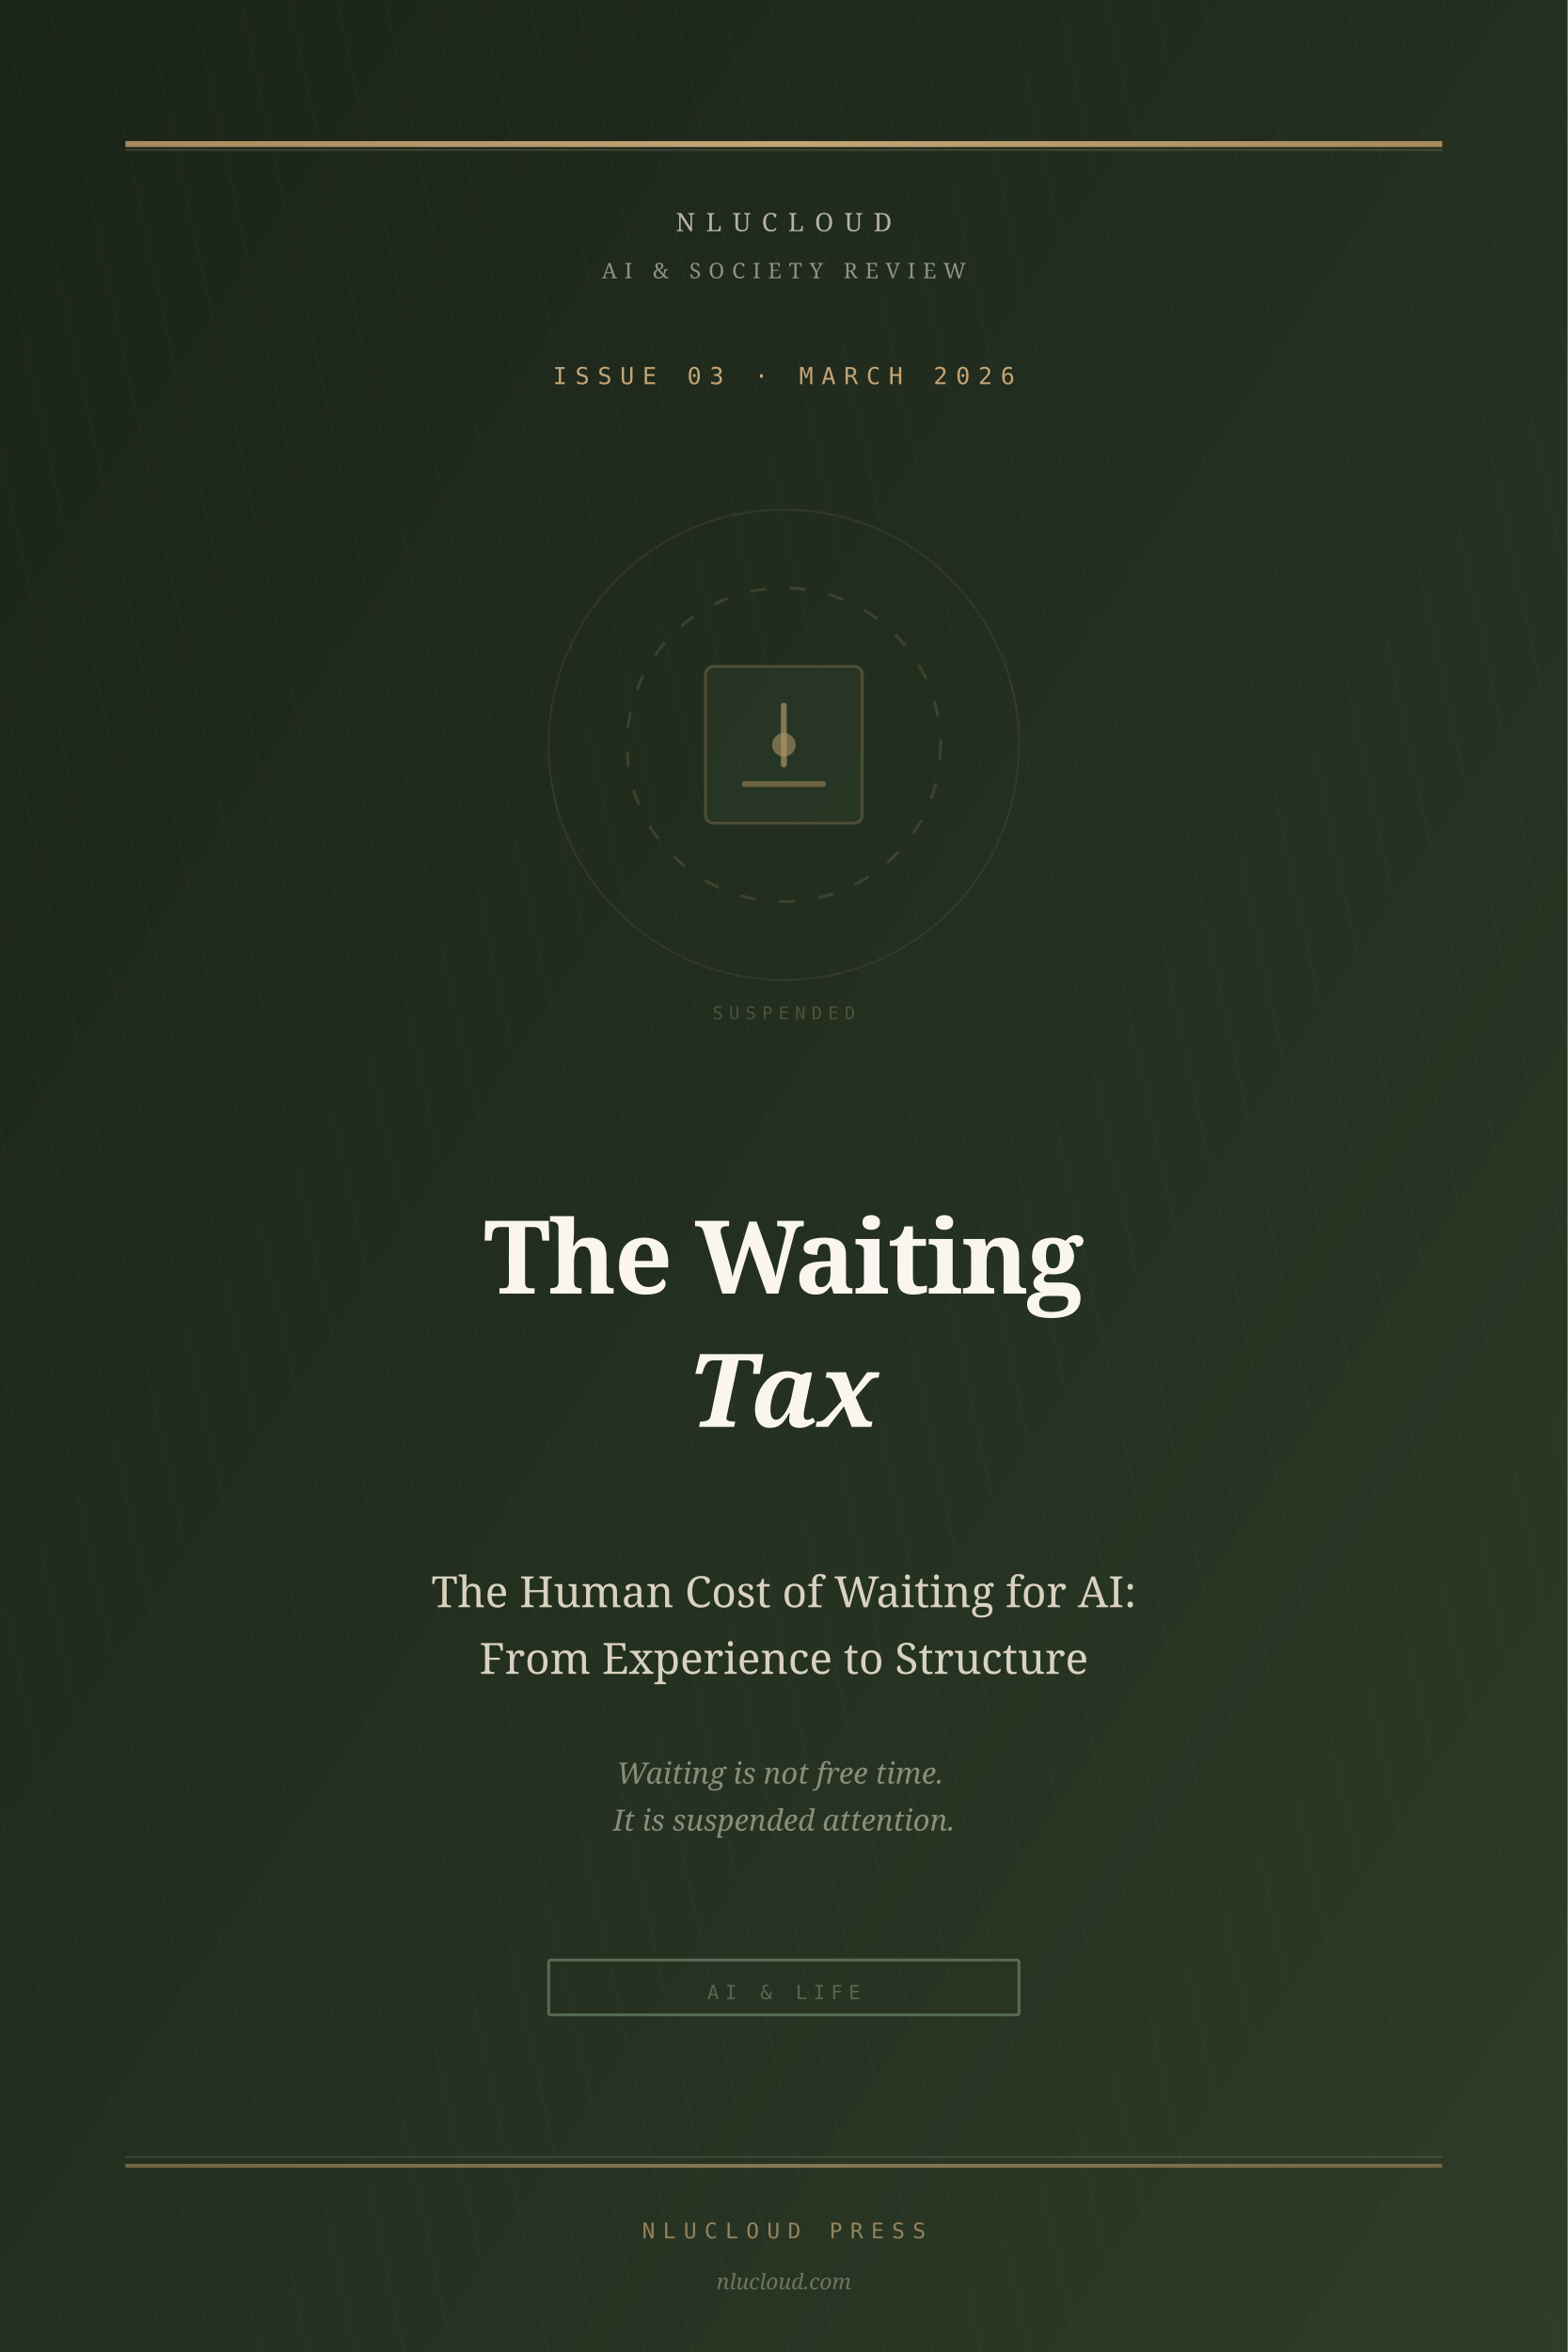
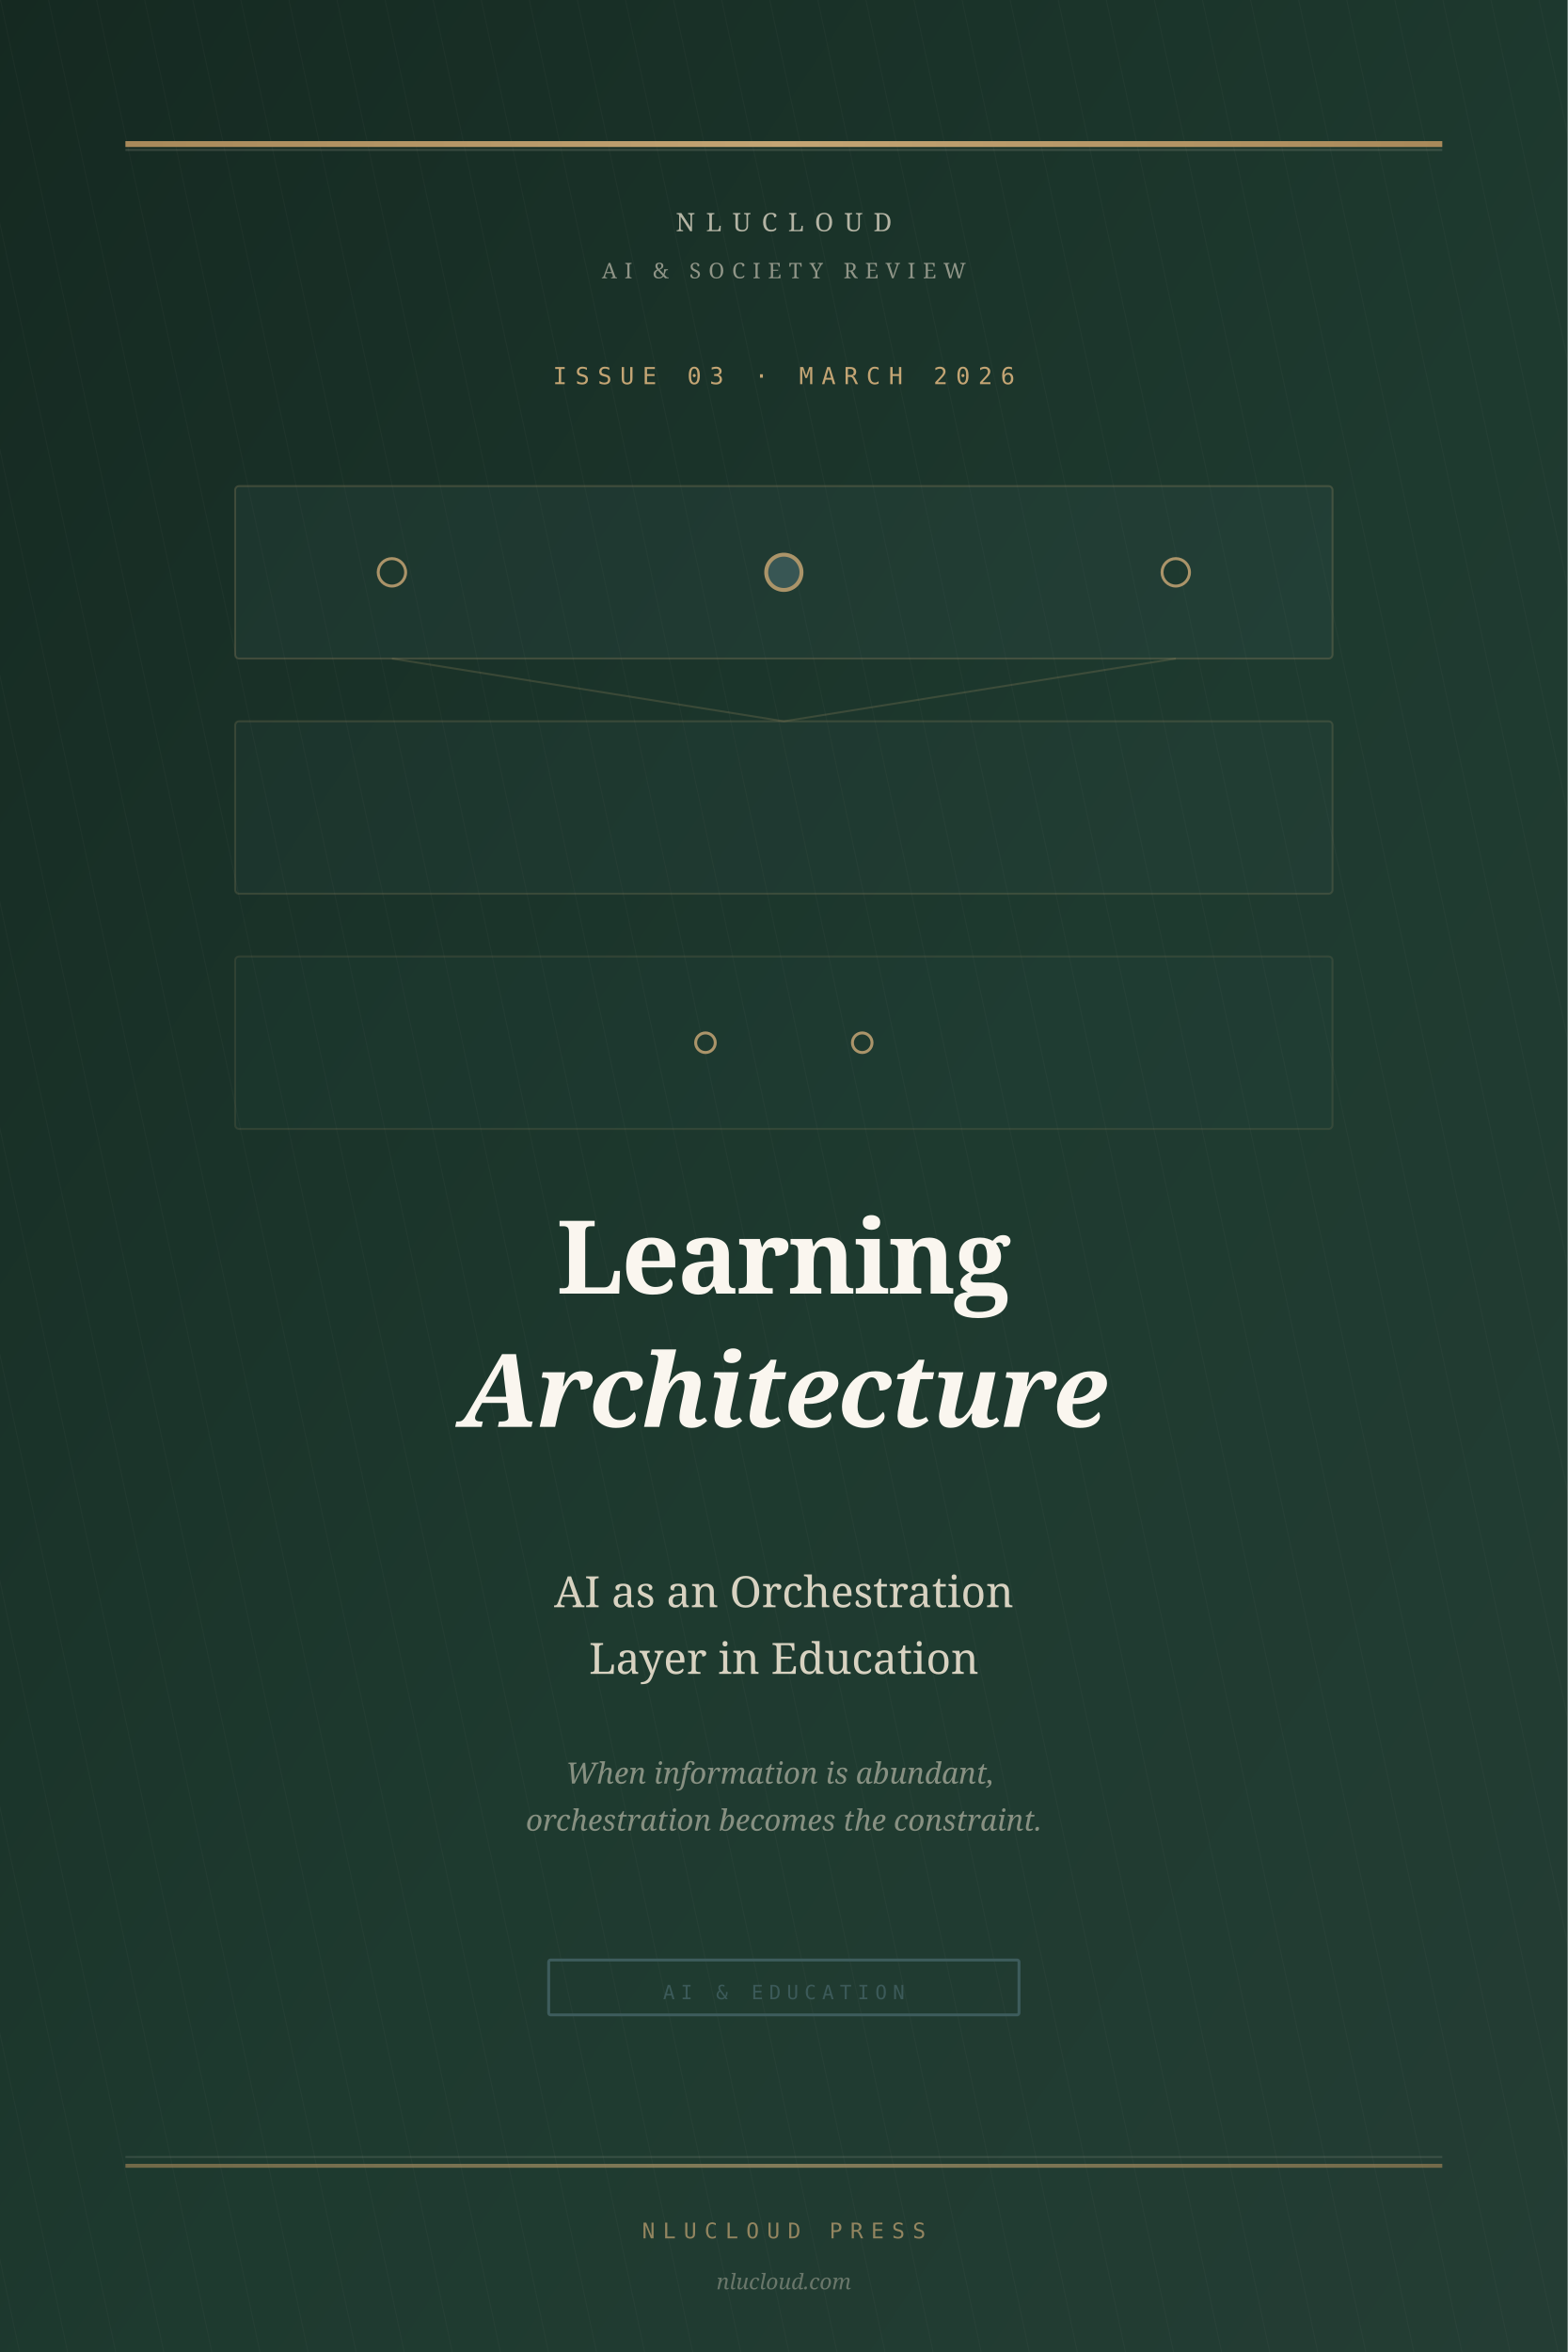
<svg xmlns="http://www.w3.org/2000/svg" viewBox="0 0 800 1200" role="img" aria-labelledby="coverTitle03">
  <defs>
    <linearGradient id="bg03" x1="0%" y1="0%" x2="100%" y2="100%">
-       <stop offset="0%" stop-color="#1A2418" />
-       <stop offset="55%" stop-color="#243020" />
-       <stop offset="100%" stop-color="#2E3C28" />
+       <stop offset="0%" stop-color="#152921" />
+       <stop offset="55%" stop-color="#1E3A2F" />
+       <stop offset="100%" stop-color="#243D34" />
    </linearGradient>
    <linearGradient id="gold03" x1="0%" y1="0%" x2="100%" y2="0%">
      <stop offset="0%" stop-color="#A8895A" />
      <stop offset="50%" stop-color="#C4A574" />
      <stop offset="100%" stop-color="#A8895A" />
    </linearGradient>
    <pattern id="weave03" width="24" height="24" patternUnits="userSpaceOnUse" patternTransform="rotate(-12)">
      <line x1="0" y1="0" x2="0" y2="24" stroke="#F0E6D4" stroke-opacity="0.03" stroke-width="1" />
    </pattern>
  </defs>
  <rect width="800" height="1200" fill="url(#bg03)" />
  <rect width="800" height="1200" fill="url(#weave03)" />
  <rect x="64" y="72" width="672" height="3" fill="url(#gold03)" />
  <rect x="64" y="76" width="672" height="1" fill="#F0E6D4" fill-opacity="0.15" />
  <text x="400" y="118" text-anchor="middle" fill="#F0E6D4" fill-opacity="0.72" font-family="Georgia, serif" font-size="13" letter-spacing="5.5">NLUCLOUD</text>
  <text x="400" y="142" text-anchor="middle" fill="#F0E6D4" fill-opacity="0.55" font-family="Georgia, serif" font-size="11" letter-spacing="3.8">AI &amp; SOCIETY REVIEW</text>
  <text x="400" y="196" text-anchor="middle" fill="#C4A574" font-family="monospace" font-size="12" letter-spacing="4.2">ISSUE 03 · MARCH 2026</text>
  <g opacity="0.85">
-     <circle cx="400" cy="380" r="120" fill="none" stroke="#C4A574" stroke-opacity="0.12" stroke-width="1" />
-     <circle cx="400" cy="380" r="80" fill="none" stroke="#C4A574" stroke-opacity="0.2" stroke-width="1.5" stroke-dasharray="8 12" />
-     <rect x="360" y="340" width="80" height="80" rx="4" fill="#556B52" fill-opacity="0.15" stroke="#C4A574" stroke-opacity="0.3" stroke-width="1.5" />
-     <line x1="380" y1="400" x2="420" y2="400" stroke="#C4A574" stroke-opacity="0.5" stroke-width="3" stroke-linecap="round" />
-     <line x1="400" y1="360" x2="400" y2="390" stroke="#C4A574" stroke-opacity="0.7" stroke-width="3" stroke-linecap="round" />
-     <circle cx="400" cy="380" r="6" fill="#C4A574" fill-opacity="0.6" />
-     <text x="400" y="520" text-anchor="middle" fill="#C4A574" fill-opacity="0.35" font-family="monospace" font-size="9" letter-spacing="3">SUSPENDED</text>
+     <rect x="120" y="248" width="560" height="88" rx="2" fill="#3D5C5C" fill-opacity="0.18" stroke="#C4A574" stroke-opacity="0.25" stroke-width="1" />
+     <rect x="120" y="368" width="560" height="88" rx="2" fill="#3D5C5C" fill-opacity="0.12" stroke="#C4A574" stroke-opacity="0.2" stroke-width="1" />
+     <rect x="120" y="488" width="560" height="88" rx="2" fill="#3D5C5C" fill-opacity="0.08" stroke="#C4A574" stroke-opacity="0.15" stroke-width="1" />
+     <path d="M 200 336 L 400 368 L 600 336" fill="none" stroke="#C4A574" stroke-opacity="0.22" stroke-width="1" />
+     <circle cx="200" cy="292" r="7" fill="#1E3A2F" stroke="#C4A574" stroke-width="1.5" />
+     <circle cx="400" cy="292" r="9" fill="#3D5C5C" stroke="#C4A574" stroke-width="2" />
+     <circle cx="600" cy="292" r="7" fill="#1E3A2F" stroke="#C4A574" stroke-width="1.5" />
+     <circle cx="360" cy="532" r="5" fill="#1E3A2F" stroke="#C4A574" stroke-width="1.5" />
+     <circle cx="440" cy="532" r="5" fill="#1E3A2F" stroke="#C4A574" stroke-width="1.5" />
  </g>
-   <text x="400" y="660" text-anchor="middle" fill="#FAF6EF" font-family="Georgia, serif" font-size="52" font-weight="600" letter-spacing="-1">The Waiting</text>
-   <text x="400" y="728" text-anchor="middle" fill="#FAF6EF" font-family="Georgia, serif" font-size="52" font-weight="600" letter-spacing="-0.5" font-style="italic">Tax</text>
+   <text x="400" y="660" text-anchor="middle" fill="#FAF6EF" font-family="Georgia, serif" font-size="52" font-weight="600" letter-spacing="-1">Learning</text>
+   <text x="400" y="728" text-anchor="middle" fill="#FAF6EF" font-family="Georgia, serif" font-size="52" font-weight="600" letter-spacing="-0.5" font-style="italic">Architecture</text>
  <line x1="320" y1="762" x2="480" y2="762" stroke="url(#gold03)" stroke-width="2" />
-   <text x="400" y="820" text-anchor="middle" fill="#F0E6D4" fill-opacity="0.88" font-family="Georgia, serif" font-size="22">The Human Cost of Waiting for AI:</text>
-   <text x="400" y="854" text-anchor="middle" fill="#F0E6D4" fill-opacity="0.88" font-family="Georgia, serif" font-size="22">From Experience to Structure</text>
+   <text x="400" y="820" text-anchor="middle" fill="#F0E6D4" fill-opacity="0.88" font-family="Georgia, serif" font-size="22">AI as an Orchestration</text>
+   <text x="400" y="854" text-anchor="middle" fill="#F0E6D4" fill-opacity="0.88" font-family="Georgia, serif" font-size="22">Layer in Education</text>
  <text x="400" y="910" text-anchor="middle" fill="#F0E6D4" fill-opacity="0.5" font-family="Georgia, serif" font-size="15" font-style="italic">
-     <tspan x="400" dy="0">Waiting is not free time.</tspan>
-     <tspan x="400" dy="24">It is suspended attention.</tspan>
+     <tspan x="400" dy="0">When information is abundant,</tspan>
+     <tspan x="400" dy="24">orchestration becomes the constraint.</tspan>
  </text>
-   <rect x="280" y="1000" width="240" height="28" rx="1" fill="none" stroke="#556B52" stroke-width="1.5" />
-   <text x="400" y="1020" text-anchor="middle" fill="#556B52" fill-opacity="0.95" font-family="monospace" font-size="10" letter-spacing="3">AI &amp; LIFE</text>
+   <rect x="280" y="1000" width="240" height="28" rx="1" fill="none" stroke="#3D5C5C" stroke-width="1.5" />
+   <text x="400" y="1020" text-anchor="middle" fill="#3D5C5C" fill-opacity="0.95" font-family="monospace" font-size="10" letter-spacing="3">AI &amp; EDUCATION</text>
  <rect x="64" y="1100" width="672" height="1" fill="#F0E6D4" fill-opacity="0.12" />
  <rect x="64" y="1104" width="672" height="2" fill="url(#gold03)" fill-opacity="0.6" />
  <text x="400" y="1142" text-anchor="middle" fill="#C4A574" fill-opacity="0.7" font-family="monospace" font-size="11" letter-spacing="4">NLUCLOUD PRESS</text>
  <text x="400" y="1168" text-anchor="middle" fill="#F0E6D4" fill-opacity="0.35" font-family="Georgia, serif" font-size="11" font-style="italic">nlucloud.com</text>
</svg>
